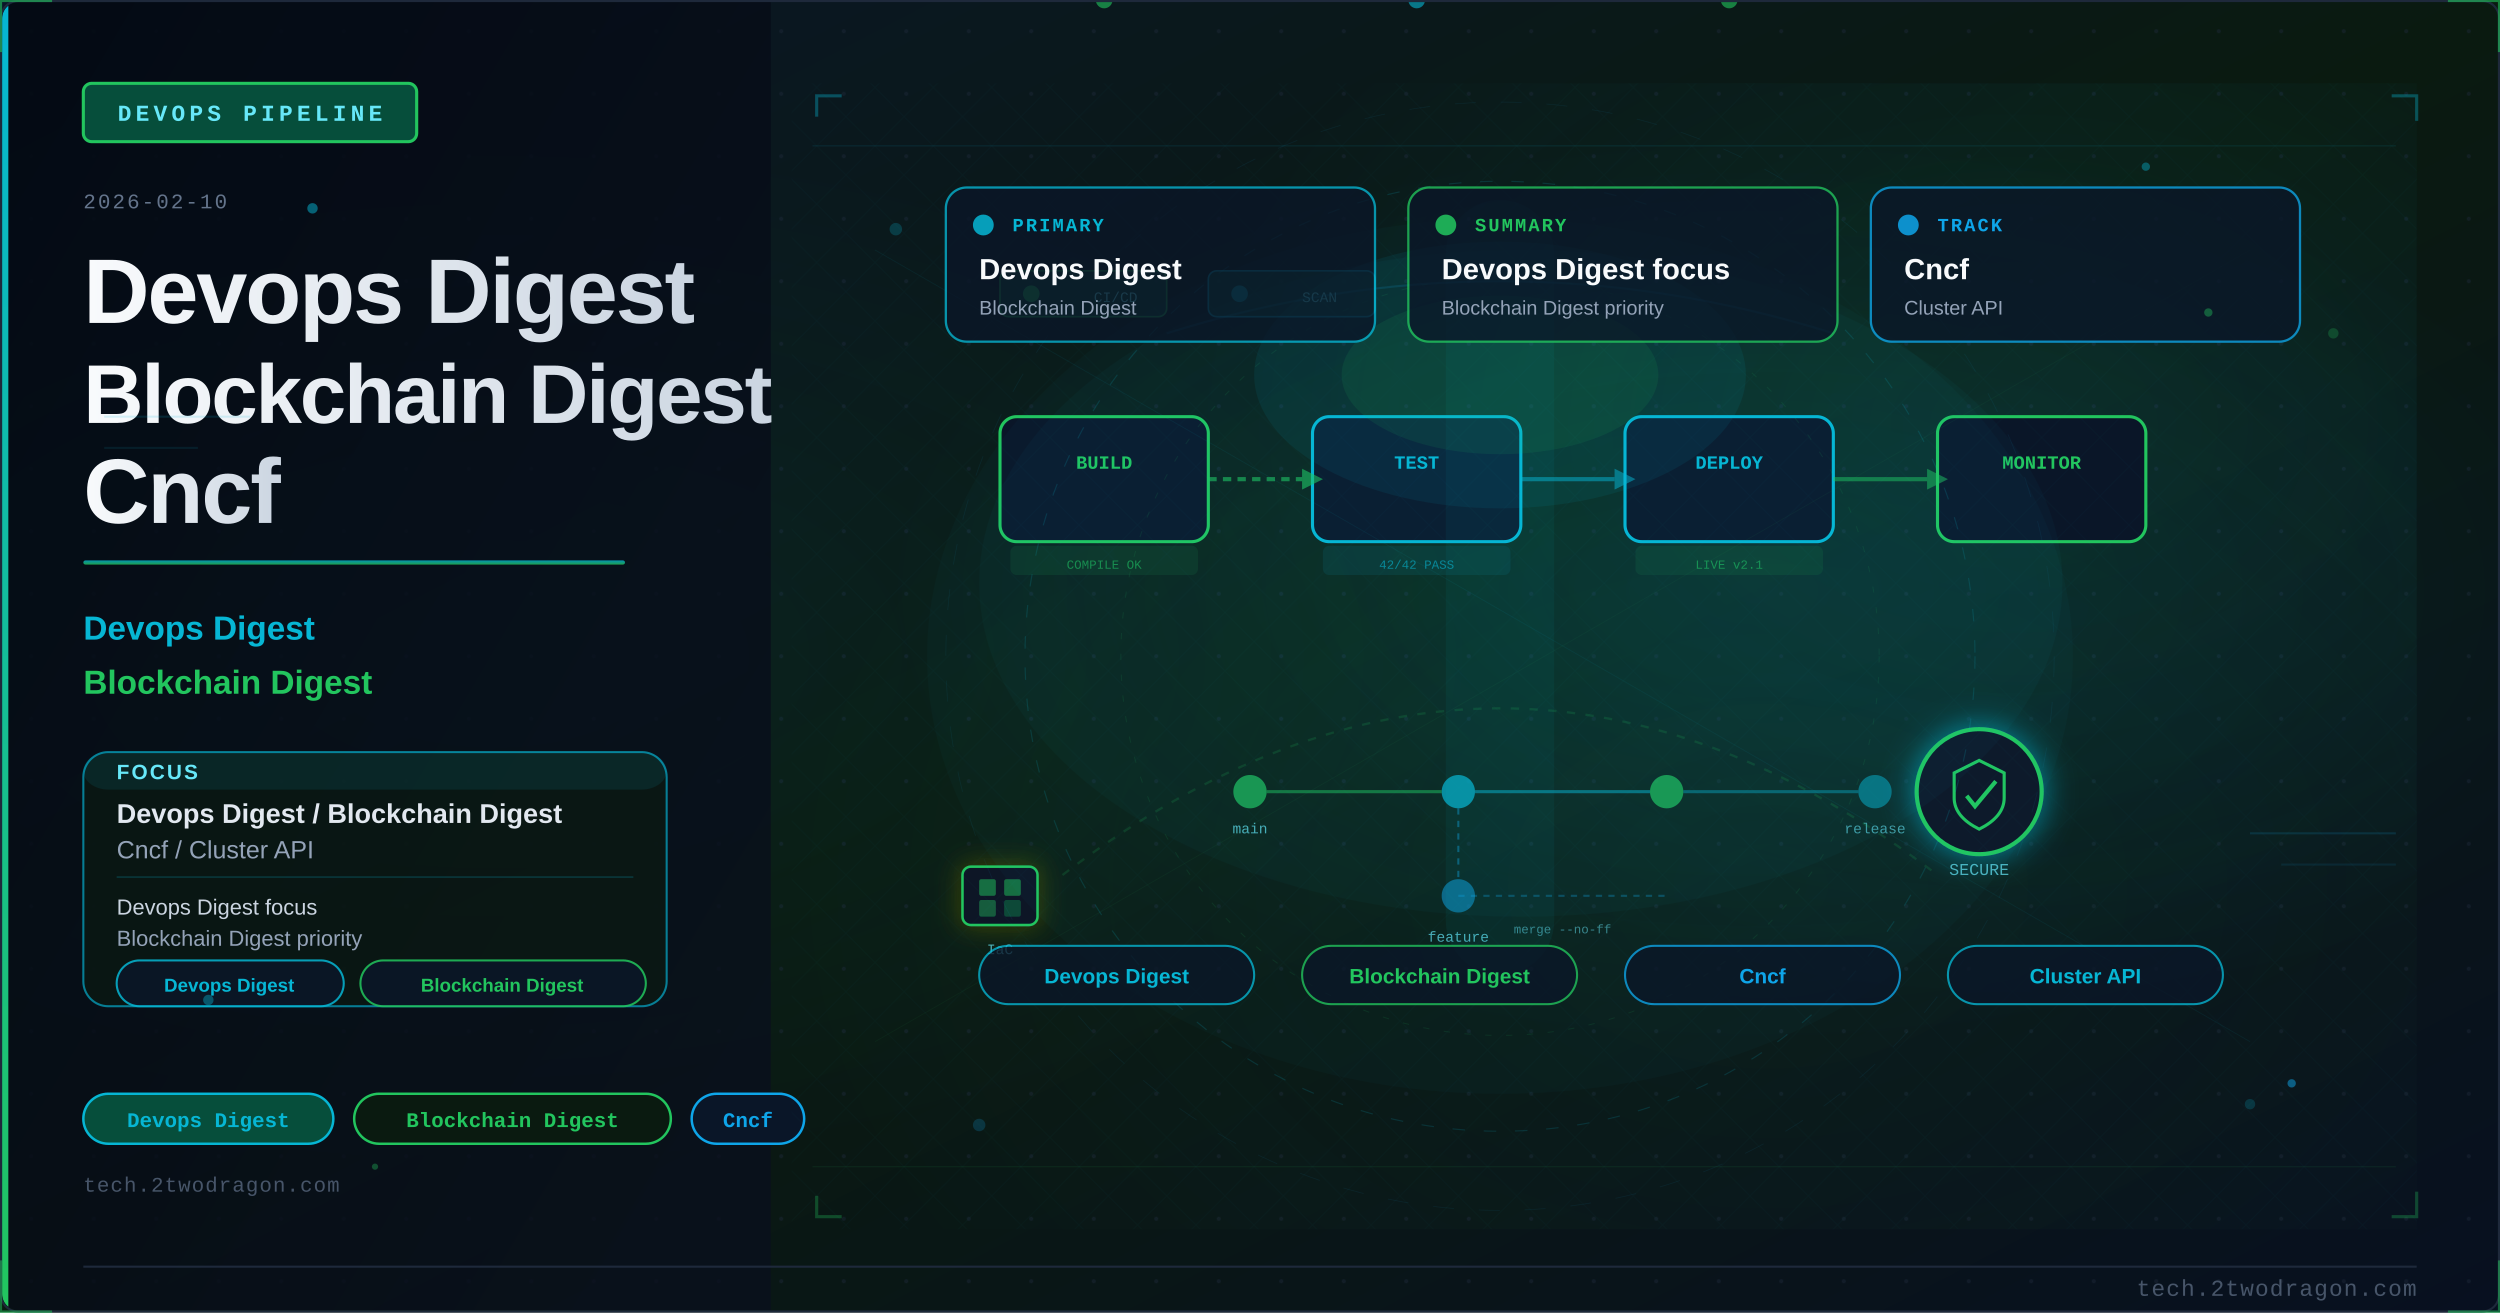
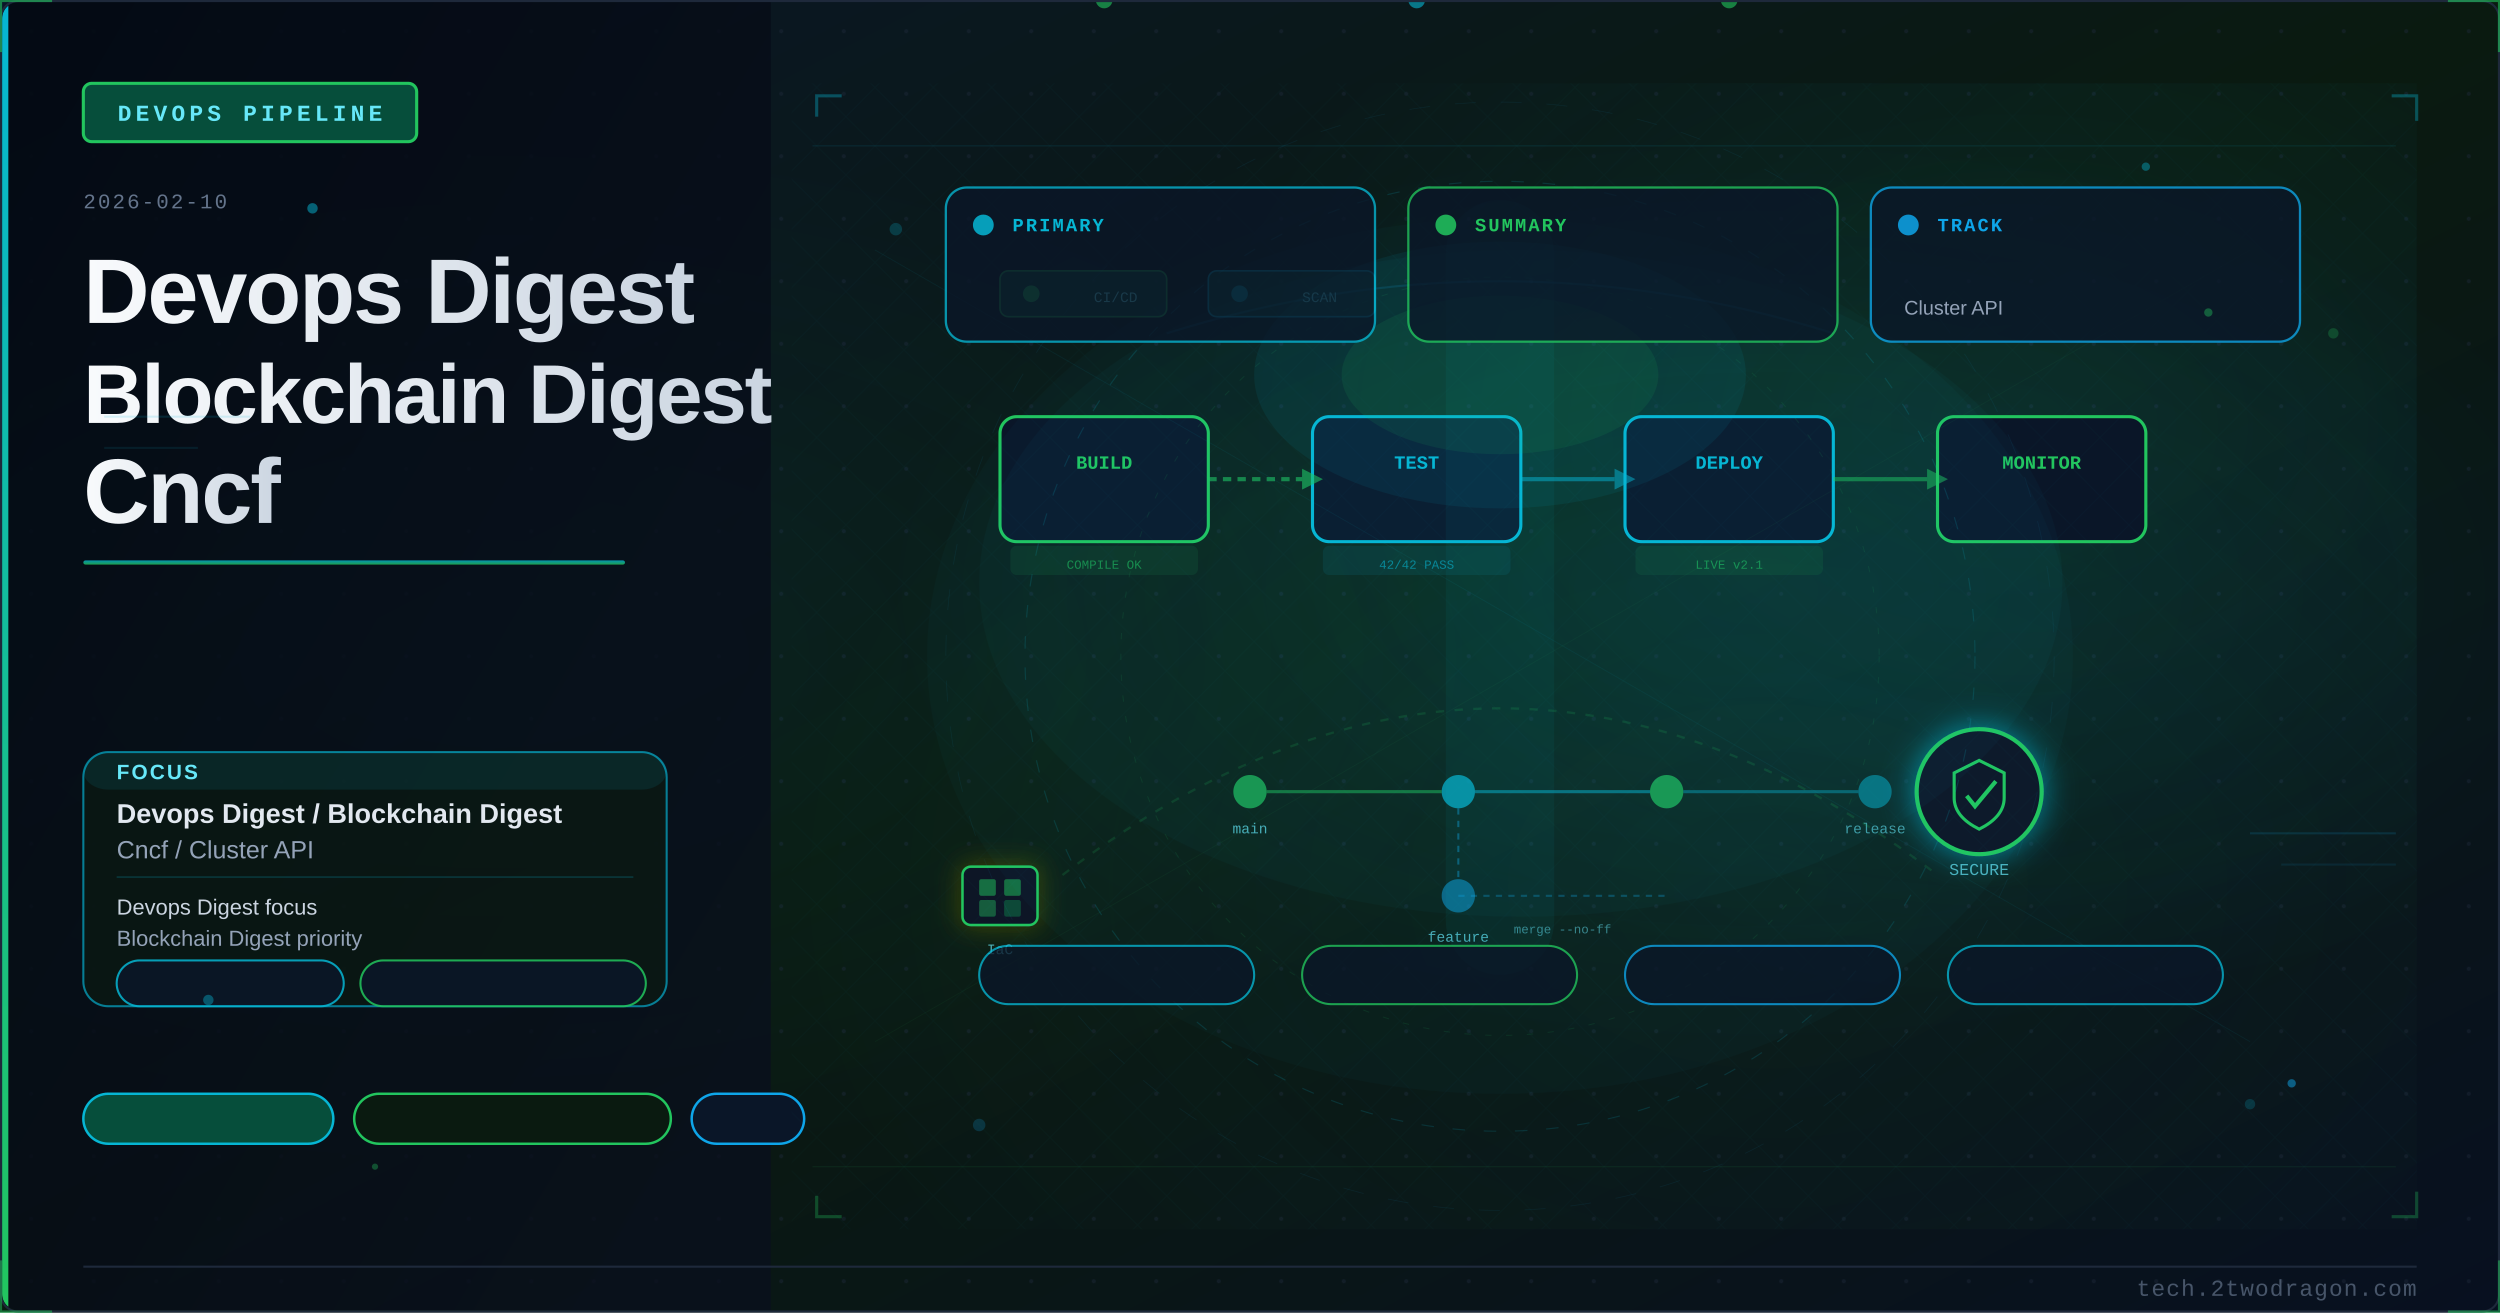
<svg xmlns="http://www.w3.org/2000/svg" viewBox="0 0 1200 630" width="1200" height="630">
  <defs>
    <linearGradient id="ubeeb60bg" x1="0%" y1="0%" x2="100%" y2="100%">
      <stop offset="0%" style="stop-color:#0a1628" />
      <stop offset="50%" style="stop-color:#0a1a10" />
      <stop offset="100%" style="stop-color:#081020" />
    </linearGradient>
    <linearGradient id="ubeeb60accent" x1="0%" y1="0%" x2="0%" y2="100%">
      <stop offset="0%" style="stop-color:#06b6d4" />
      <stop offset="100%" style="stop-color:#22c55e" />
    </linearGradient>
    <linearGradient id="ubeeb60title" x1="0%" y1="0%" x2="100%" y2="0%">
      <stop offset="0%" style="stop-color:#f8fafc" />
      <stop offset="100%" style="stop-color:#cbd5e1" />
    </linearGradient>
    <linearGradient id="ubeeb60panel" x1="0%" y1="0%" x2="100%" y2="100%">
      <stop offset="0%" style="stop-color:#020810;stop-opacity:0.85" />
      <stop offset="100%" style="stop-color:#0a0f1e;stop-opacity:0.75" />
    </linearGradient>
    <radialGradient id="ubeeb60ambientL" cx="20%" cy="50%" r="40%">
      <stop offset="0%" style="stop-color:#06b6d4;stop-opacity:0.06" />
      <stop offset="100%" style="stop-color:#06b6d4;stop-opacity:0" />
    </radialGradient>
    <radialGradient id="ubeeb60ambientR" cx="70%" cy="45%" r="35%">
      <stop offset="0%" style="stop-color:#06b6d4;stop-opacity:0.08" />
      <stop offset="100%" style="stop-color:#06b6d4;stop-opacity:0" />
    </radialGradient>
    <filter id="ubeeb60glow" x="-100%" y="-100%" width="300%" height="300%">
      <feDropShadow dx="0" dy="0" stdDeviation="8" flood-color="#06b6d4" flood-opacity="0.7" />
    </filter>
    <filter id="ubeeb60blur" x="-50%" y="-50%" width="200%" height="200%">
      <feGaussianBlur stdDeviation="12" />
    </filter>
    <filter id="ubeeb60textglow" x="-20%" y="-20%" width="140%" height="140%">
      <feDropShadow dx="0" dy="0" stdDeviation="4" flood-color="#06b6d4" flood-opacity="0.5" />
    </filter>
    <filter id="ubeeb60fxGlow" x="-50%" y="-50%" width="200%" height="200%">
      <feGaussianBlur stdDeviation="6" result="b" />
      <feColorMatrix in="b" type="matrix" values="1.2 0.4 0 0 0 0.5 0.6 0 0 0 0 0 0 0 0 0 0 0 0.85 0" result="g" />
      <feMerge>
        <feMergeNode in="g" />
        <feMergeNode in="SourceGraphic" />
      </feMerge>
    </filter>
    <filter id="ubeeb60fxRed" x="-60%" y="-60%" width="220%" height="220%">
      <feGaussianBlur stdDeviation="8" result="b" />
      <feColorMatrix in="b" type="matrix" values="1.3 0 0 0 0.7 0 0 0 0 0 0 0 0 0 0 0 0 0 0.95 0" result="g" />
      <feMerge>
        <feMergeNode in="g" />
        <feMergeNode in="SourceGraphic" />
      </feMerge>
    </filter>
    <radialGradient id="ubeeb60sceneGlow1" cx="75%" cy="30%" r="50%">
      <stop offset="0%" stop-color="#06b6d4" stop-opacity="0.15" />
      <stop offset="100%" stop-color="#06b6d4" stop-opacity="0" />
    </radialGradient>
    <radialGradient id="ubeeb60sceneGlow2" cx="60%" cy="70%" r="60%">
      <stop offset="0%" stop-color="#22c55e" stop-opacity="0.10" />
      <stop offset="100%" stop-color="#22c55e" stop-opacity="0" />
    </radialGradient>
    <pattern id="ubeeb60dots" x="0" y="0" width="30" height="30" patternUnits="userSpaceOnUse">
      <circle cx="15" cy="15" r="1" fill="#1e293b" opacity="0.7" />
    </pattern>
    <clipPath id="ubeeb60clip">
      <rect x="1" y="1" width="1198" height="628" rx="8" ry="8" />
    </clipPath>
    <style>
      @keyframes ubeeb60floatUp { 0%{transform:translateY(0);opacity:0.9} 85%{opacity:0.5} 100%{transform:translateY(-80px);opacity:0} }
      @keyframes ubeeb60pulse { 0%,100%{opacity:0.5} 50%{opacity:1} }
      @keyframes ubeeb60crackFx { 0%,100%{stroke-opacity:0.6} 50%{stroke-opacity:1} }
      @keyframes ubeeb60glimmer { 0%{opacity:0.3} 50%{opacity:0.85} 100%{opacity:0.3} }
      @keyframes ubeeb60dash { to{stroke-dashoffset:-20} }
      @keyframes ubeeb60rotSpin { from{transform:rotate(0deg)} to{transform:rotate(360deg)} }
      .ubeeb60fa { animation: ubeeb60floatUp 3.2s ease-in infinite; }
      .ubeeb60fb { animation: ubeeb60floatUp 3.8s ease-in infinite; animation-delay:0.9s; }
      .ubeeb60fc { animation: ubeeb60floatUp 2.9s ease-in infinite; animation-delay:1.7s; }
      .ubeeb60crack { animation: ubeeb60crackFx 1.9s ease-in-out infinite; }
      .ubeeb60blink { animation: ubeeb60pulse 2.2s ease-in-out infinite; }
    </style>
  </defs>
  <rect width="1200" height="630" fill="url(#ubeeb60bg)" />
  <g clip-path="url(#ubeeb60clip)">
    <rect width="1200" height="630" fill="url(#ubeeb60dots)" opacity="0.6" />
    <rect width="1200" height="630" fill="url(#ubeeb60ambientL)" />
    <rect width="1200" height="630" fill="url(#ubeeb60ambientR)" />
    <rect x="0" y="0" width="370" height="630" fill="url(#ubeeb60panel)" />
    <rect x="0" y="0" width="4" height="630" fill="url(#ubeeb60accent)" />
    <rect x="40" y="40" width="160" height="28" rx="4" fill="#064e3b" stroke="#22c55e" stroke-width="1.5" />
    <text x="120" y="58" font-family="Courier New, monospace" font-size="11" fill="#67e8f9" text-anchor="middle" letter-spacing="2" font-weight="bold">DEVOPS PIPELINE</text>
    <text x="40" y="100" font-family="Courier New, monospace" font-size="10" fill="#64748b" letter-spacing="1">2026-02-10</text>
    <text x="40" y="155" font-family="Segoe UI, Arial, sans-serif" font-size="44" fill="url(#ubeeb60title)" font-weight="700" letter-spacing="-1">Devops Digest</text>
    <text x="40" y="203" font-family="Segoe UI, Arial, sans-serif" font-size="40" fill="url(#ubeeb60title)" font-weight="700" letter-spacing="-1">Blockchain Digest</text>
    <text x="40" y="251" font-family="Segoe UI, Arial, sans-serif" font-size="44" fill="url(#ubeeb60title)" font-weight="700" letter-spacing="-1">Cncf</text>
    <rect x="40" y="269" width="260" height="2" rx="1" fill="url(#ubeeb60accent)" opacity="0.8" />
-     <text x="40" y="307" font-family="Segoe UI, Arial, sans-serif" font-size="16" fill="#06b6d4" font-weight="600">Devops Digest</text>
-     <text x="40" y="333" font-family="Segoe UI, Arial, sans-serif" font-size="16" fill="#22c55e" font-weight="600">Blockchain Digest</text>
    <rect x="40" y="361" width="280" height="122" rx="12" fill="#0a1a10" stroke="#06b6d4" stroke-width="1" opacity="0.66" />
    <rect x="40" y="361" width="280" height="18" rx="12" fill="#06b6d4" opacity="0.10" />
    <text x="56" y="374" font-family="Segoe UI, Arial, sans-serif" font-size="10" fill="#67e8f9" font-weight="700" letter-spacing="1">FOCUS</text>
    <text x="56" y="395" font-family="Segoe UI, Arial, sans-serif" font-size="13" fill="#e2e8f0" font-weight="600">Devops Digest / Blockchain Digest</text>
    <text x="56" y="412" font-family="Segoe UI, Arial, sans-serif" font-size="12" fill="#94a3b8">Cncf / Cluster API</text>
    <line x1="56" y1="421" x2="304" y2="421" stroke="#06b6d4" stroke-width="0.8" opacity="0.20" />
    <text x="56" y="439" font-family="Segoe UI, Arial, sans-serif" font-size="10.5" fill="#cbd5e1">Devops Digest focus</text>
    <text x="56" y="454" font-family="Segoe UI, Arial, sans-serif" font-size="10.5" fill="#94a3b8">Blockchain Digest priority</text>
    <rect x="56" y="461" width="109" height="22" rx="11" fill="#0a1628" stroke="#06b6d4" stroke-width="1" opacity="0.85" />
-     <text x="110" y="476" font-family="Segoe UI, Arial, sans-serif" font-size="9" fill="#06b6d4" text-anchor="middle" font-weight="600">Devops Digest</text>
    <rect x="173" y="461" width="137" height="22" rx="11" fill="#0a1628" stroke="#22c55e" stroke-width="1" opacity="0.85" />
-     <text x="241" y="476" font-family="Segoe UI, Arial, sans-serif" font-size="9" fill="#22c55e" text-anchor="middle" font-weight="600">Blockchain Digest</text>
    <rect x="40" y="525" width="120" height="24" rx="12" fill="#064e3b" stroke="#06b6d4" stroke-width="1.2" />
-     <text x="100" y="541" font-family="Courier New, monospace" font-size="10" fill="#06b6d4" text-anchor="middle" font-weight="bold">Devops Digest</text>
    <rect x="170" y="525" width="152" height="24" rx="12" fill="#0a1a10" stroke="#22c55e" stroke-width="1.2" />
-     <text x="246" y="541" font-family="Courier New, monospace" font-size="10" fill="#22c55e" text-anchor="middle" font-weight="bold">Blockchain Digest</text>
    <rect x="332" y="525" width="54" height="24" rx="12" fill="#0a1628" stroke="#0ea5e9" stroke-width="1.2" />
-     <text x="359" y="541" font-family="Courier New, monospace" font-size="10" fill="#0ea5e9" text-anchor="middle" font-weight="bold">Cncf</text>
-     <text x="40" y="572" font-family="Courier New, monospace" font-size="10" fill="#475569" letter-spacing="0.5">tech.2twodragon.com</text>
    <rect x="380" y="40" width="780" height="550" fill="url(#ubeeb60sceneGlow1)" opacity="0.6" />
    <rect x="380" y="40" width="780" height="550" fill="url(#ubeeb60sceneGlow2)" opacity="0.5" />
    <rect x="480" y="200" width="100" height="60" rx="8" fill="#0a1628" stroke="#22c55e" stroke-width="1.5" />
    <text x="530" y="225" font-family="Courier New, monospace" font-size="9" fill="#22c55e" text-anchor="middle" font-weight="bold">BUILD</text>
    <circle cx="530" y="248" r="4" fill="#22c55e" opacity="0.6" style="animation: ubeeb60pulse 2s ease-in-out infinite" />
    <rect x="630" y="200" width="100" height="60" rx="8" fill="#0a1628" stroke="#06b6d4" stroke-width="1.5" />
    <text x="680" y="225" font-family="Courier New, monospace" font-size="9" fill="#06b6d4" text-anchor="middle" font-weight="bold">TEST</text>
    <circle cx="680" y="248" r="4" fill="#06b6d4" opacity="0.6" />
    <rect x="780" y="200" width="100" height="60" rx="8" fill="#0a1628" stroke="#06b6d4" stroke-width="1.5" />
    <text x="830" y="225" font-family="Courier New, monospace" font-size="9" fill="#06b6d4" text-anchor="middle" font-weight="bold">DEPLOY</text>
    <circle cx="830" y="248" r="4" fill="#22c55e" opacity="0.6" />
    <rect x="930" y="200" width="100" height="60" rx="8" fill="#0a1628" stroke="#22c55e" stroke-width="1.5" />
    <text x="980" y="225" font-family="Courier New, monospace" font-size="9" fill="#22c55e" text-anchor="middle" font-weight="bold">MONITOR</text>
    <line x1="580" y1="230" x2="625" y2="230" stroke="#22c55e" stroke-width="2" opacity="0.6" stroke-dasharray="4 3" style="animation: ubeeb60dash 1.5s linear infinite" />
    <polygon points="625,225 635,230 625,235" fill="#22c55e" opacity="0.6" />
    <line x1="730" y1="230" x2="775" y2="230" stroke="#06b6d4" stroke-width="2" opacity="0.5" />
    <polygon points="775,225 785,230 775,235" fill="#06b6d4" opacity="0.5" />
    <line x1="880" y1="230" x2="925" y2="230" stroke="#22c55e" stroke-width="2" opacity="0.5" />
    <polygon points="925,225 935,230 925,235" fill="#22c55e" opacity="0.5" />
    <circle cx="600" cy="380" r="8" fill="#22c55e" opacity="0.7" />
    <circle cx="700" cy="380" r="8" fill="#06b6d4" opacity="0.7" />
    <circle cx="800" cy="380" r="8" fill="#22c55e" opacity="0.7" />
    <circle cx="700" cy="430" r="8" fill="#0ea5e9" opacity="0.5" />
    <line x1="608" y1="380" x2="692" y2="380" stroke="#22c55e" stroke-width="1.5" opacity="0.5" />
    <line x1="708" y1="380" x2="792" y2="380" stroke="#06b6d4" stroke-width="1.5" opacity="0.5" />
    <line x1="700" y1="388" x2="700" y2="422" stroke="#0ea5e9" stroke-width="1" opacity="0.4" stroke-dasharray="3 3" />
    <text x="600" y="400" font-family="Courier New, monospace" font-size="7" fill="#67e8f9" text-anchor="middle" opacity="0.7">main</text>
    <text x="700" y="452" font-family="Courier New, monospace" font-size="7" fill="#67e8f9" text-anchor="middle" opacity="0.7">feature</text>
    <g filter="url(#ubeeb60glow)" transform="translate(950,380)">
      <circle cx="0" cy="0" r="30" fill="#0a1628" stroke="#22c55e" stroke-width="2" />
      <path d="M0,-15 L12,-9 L12,3 Q12,12 0,18 Q-12,12 -12,3 L-12,-9 Z" fill="none" stroke="#22c55e" stroke-width="1.5" />
      <polyline points="-6,2 -2,7 8,-5" fill="none" stroke="#22c55e" stroke-width="2" />
    </g>
    <text x="950" y="420" font-family="Courier New, monospace" font-size="8" fill="#67e8f9" text-anchor="middle" opacity="0.7">SECURE</text>
    <rect x="485" y="262" width="90" height="14" rx="3" fill="#22c55e" opacity="0.1" />
    <text x="530" y="273" font-family="Courier New, monospace" font-size="6" fill="#22c55e" text-anchor="middle" opacity="0.6">COMPILE OK</text>
    <rect x="635" y="262" width="90" height="14" rx="3" fill="#06b6d4" opacity="0.1" />
    <text x="680" y="273" font-family="Courier New, monospace" font-size="6" fill="#06b6d4" text-anchor="middle" opacity="0.6">42/42 PASS</text>
    <rect x="785" y="262" width="90" height="14" rx="3" fill="#22c55e" opacity="0.1" />
    <text x="830" y="273" font-family="Courier New, monospace" font-size="6" fill="#22c55e" text-anchor="middle" opacity="0.6">LIVE v2.1</text>
    <rect x="480" y="130" width="80" height="22" rx="4" fill="#064e3b" stroke="#22c55e" stroke-width="0.8" opacity="0.6" />
    <circle cx="495" cy="141" r="4" fill="#22c55e" opacity="0.6" />
    <text x="525" y="145" font-family="Courier New, monospace" font-size="7" fill="#67e8f9" opacity="0.7">CI/CD</text>
    <rect x="580" y="130" width="80" height="22" rx="4" fill="#064e3b" stroke="#06b6d4" stroke-width="0.8" opacity="0.6" />
    <circle cx="595" cy="141" r="4" fill="#06b6d4" opacity="0.5" class="ubeeb60blink" />
    <text x="625" y="145" font-family="Courier New, monospace" font-size="7" fill="#67e8f9" opacity="0.7">SCAN</text>
    <g transform="translate(480,430)" filter="url(#ubeeb60fxGlow)">
      <rect x="-18" y="-14" width="36" height="28" rx="4" fill="#0a1628" stroke="#22c55e" stroke-width="1.2" />
      <rect x="-10" y="-8" width="8" height="8" rx="1" fill="#22c55e" opacity="0.5" />
      <rect x="2" y="-8" width="8" height="8" rx="1" fill="#22c55e" opacity="0.5" />
      <rect x="-10" y="2" width="8" height="8" rx="1" fill="#22c55e" opacity="0.4" />
      <rect x="2" y="2" width="8" height="8" rx="1" fill="#22c55e" opacity="0.3" />
    </g>
    <text x="480" y="458" font-family="Courier New, monospace" font-size="7" fill="#67e8f9" text-anchor="middle" opacity="0.7">IaC</text>
    <circle cx="900" cy="380" r="8" fill="#06b6d4" opacity="0.5" />
    <line x1="808" y1="380" x2="892" y2="380" stroke="#06b6d4" stroke-width="1.5" opacity="0.4" />
    <text x="900" y="400" font-family="Courier New, monospace" font-size="7" fill="#67e8f9" text-anchor="middle" opacity="0.6">release</text>
    <line x1="700" y1="430" x2="800" y2="430" stroke="#0ea5e9" stroke-width="1" opacity="0.3" stroke-dasharray="3 3" />
    <text x="750" y="448" font-family="Courier New, monospace" font-size="6" fill="#67e8f9" text-anchor="middle" opacity="0.5">merge --no-ff</text>
    <ellipse cx="730" cy="280" rx="260" ry="160" fill="#06b6d4" opacity="0.035" />
    <defs>
      <pattern id="ubeeb60mesh" x="0" y="0" width="28" height="28" patternUnits="userSpaceOnUse">
        <path d="M 0 14 L 14 0 L 28 14 L 14 28 Z" fill="none" stroke="#06b6d4" stroke-width="0.35" opacity="0.12" />
      </pattern>
    </defs>
    <rect x="380" y="40" width="780" height="550" fill="url(#ubeeb60mesh)" opacity="0.25" />
    <circle cx="720" cy="315" r="228" fill="none" stroke="#06b6d4" stroke-width="0.55" stroke-dasharray="6 9" opacity="0.16" />
    <circle cx="720" cy="315" r="182" fill="none" stroke="#22c55e" stroke-width="0.45" stroke-dasharray="3 7" opacity="0.11" />
    <circle cx="720" cy="315" r="266" fill="none" stroke="#0ea5e9" stroke-width="0.35" stroke-dasharray="10 12" opacity="0.08" />
    <line x1="390" y1="70" x2="1150" y2="70" stroke="#06b6d4" stroke-width="0.6" opacity="0.10" />
    <line x1="390" y1="560" x2="1150" y2="560" stroke="#22c55e" stroke-width="0.6" opacity="0.08" />
    <line x1="420" y1="120" x2="1080" y2="500" stroke="#06b6d4" stroke-width="0.35" opacity="0.08" />
    <line x1="1080" y1="120" x2="420" y2="500" stroke="#22c55e" stroke-width="0.35" opacity="0.06" />
    <polyline points="392,56 392,46 404,46" fill="none" stroke="#06b6d4" stroke-width="1.5" opacity="0.35" />
    <polyline points="1148,46 1160,46 1160,58" fill="none" stroke="#06b6d4" stroke-width="1.5" opacity="0.35" />
    <polyline points="392,574 392,584 404,584" fill="none" stroke="#22c55e" stroke-width="1.5" opacity="0.30" />
    <polyline points="1148,584 1160,584 1160,572" fill="none" stroke="#22c55e" stroke-width="1.5" opacity="0.30" />
    <ellipse cx="720" cy="315" rx="275" ry="210" fill="#06b6d4" opacity="0.03" />
    <circle cx="430" cy="110" r="3" fill="#06b6d4" opacity="0.22" />
    <circle cx="1120" cy="160" r="2.5" fill="#22c55e" opacity="0.24" />
    <circle cx="470" cy="540" r="3" fill="#0ea5e9" opacity="0.20" />
    <circle cx="1080" cy="530" r="2.5" fill="#06b6d4" opacity="0.20" />
    <rect x="694" y="96" width="52" height="372" rx="26" fill="#06b6d4" opacity="0.06" />
    <ellipse cx="720" cy="180" rx="118" ry="64" fill="#06b6d4" opacity="0.08" />
    <ellipse cx="720" cy="180" rx="76" ry="38" fill="#22c55e" opacity="0.10" />
    <path d="M 510 420 Q 720 260 930 420" fill="none" stroke="#22c55e" stroke-width="1.1" opacity="0.16" stroke-dasharray="4 5" />
    <path d="M 560 160 Q 720 110 880 160" fill="none" stroke="#0ea5e9" stroke-width="1" opacity="0.15" />
    <rect x="454" y="90" width="206" height="74" rx="10" fill="#0a1628" stroke="#06b6d4" stroke-width="1.1" opacity="0.78" />
    <circle cx="472" cy="108" r="5" fill="#06b6d4" opacity="0.85" />
    <text x="486" y="111" font-family="Courier New, monospace" font-size="9" fill="#06b6d4" font-weight="700" letter-spacing="1">PRIMARY</text>
-     <text x="470" y="134" font-family="Segoe UI, Arial, sans-serif" font-size="14" fill="#f8fafc" font-weight="700">Devops Digest</text>
-     <text x="470" y="151" font-family="Segoe UI, Arial, sans-serif" font-size="9.5" fill="#94a3b8">Blockchain Digest</text>
    <rect x="676" y="90" width="206" height="74" rx="10" fill="#0a1628" stroke="#22c55e" stroke-width="1.1" opacity="0.78" />
    <circle cx="694" cy="108" r="5" fill="#22c55e" opacity="0.85" />
    <text x="708" y="111" font-family="Courier New, monospace" font-size="9" fill="#22c55e" font-weight="700" letter-spacing="1">SUMMARY</text>
-     <text x="692" y="134" font-family="Segoe UI, Arial, sans-serif" font-size="14" fill="#f8fafc" font-weight="700">Devops Digest focus</text>
-     <text x="692" y="151" font-family="Segoe UI, Arial, sans-serif" font-size="9.5" fill="#94a3b8">Blockchain Digest priority</text>
    <rect x="898" y="90" width="206" height="74" rx="10" fill="#0a1628" stroke="#0ea5e9" stroke-width="1.1" opacity="0.78" />
    <circle cx="916" cy="108" r="5" fill="#0ea5e9" opacity="0.85" />
    <text x="930" y="111" font-family="Courier New, monospace" font-size="9" fill="#0ea5e9" font-weight="700" letter-spacing="1">TRACK</text>
-     <text x="914" y="134" font-family="Segoe UI, Arial, sans-serif" font-size="14" fill="#f8fafc" font-weight="700">Cncf</text>
    <text x="914" y="151" font-family="Segoe UI, Arial, sans-serif" font-size="9.5" fill="#94a3b8">Cluster API</text>
    <rect x="470" y="454" width="132" height="28" rx="14" fill="#0a1628" stroke="#06b6d4" stroke-width="1" opacity="0.78" />
-     <text x="536" y="472" font-family="Segoe UI, Arial, sans-serif" font-size="10" fill="#06b6d4" text-anchor="middle" font-weight="700">Devops Digest</text>
    <rect x="625" y="454" width="132" height="28" rx="14" fill="#0a1628" stroke="#22c55e" stroke-width="1" opacity="0.78" />
-     <text x="691" y="472" font-family="Segoe UI, Arial, sans-serif" font-size="10" fill="#22c55e" text-anchor="middle" font-weight="700">Blockchain Digest</text>
    <rect x="780" y="454" width="132" height="28" rx="14" fill="#0a1628" stroke="#0ea5e9" stroke-width="1" opacity="0.78" />
-     <text x="846" y="472" font-family="Segoe UI, Arial, sans-serif" font-size="10" fill="#0ea5e9" text-anchor="middle" font-weight="700">Cncf</text>
    <rect x="935" y="454" width="132" height="28" rx="14" fill="#0a1628" stroke="#06b6d4" stroke-width="1" opacity="0.78" />
-     <text x="1001" y="472" font-family="Segoe UI, Arial, sans-serif" font-size="10" fill="#06b6d4" text-anchor="middle" font-weight="700">Cluster API</text>
    <circle cx="150" cy="100" r="2.5" fill="#06b6d4" opacity="0.5">
      <animate attributeName="opacity" values="0.5;0.15;0.5" dur="3.0s" repeatCount="indefinite" />
    </circle>
    <circle cx="1060" cy="150" r="2.0" fill="#22c55e" opacity="0.4">
      <animate attributeName="opacity" values="0.4;0.12;0.4" dur="2.8s" repeatCount="indefinite" />
    </circle>
    <circle cx="100" cy="480" r="2.5" fill="#06b6d4" opacity="0.4">
      <animate attributeName="opacity" values="0.4;0.12;0.4" dur="3.5s" repeatCount="indefinite" />
    </circle>
    <circle cx="1100" cy="520" r="2.0" fill="#0ea5e9" opacity="0.5">
      <animate attributeName="opacity" values="0.5;0.15;0.5" dur="4.0s" repeatCount="indefinite" />
    </circle>
    <circle cx="180" cy="560" r="1.5" fill="#22c55e" opacity="0.35">
      <animate attributeName="opacity" values="0.35;0.10;0.35" dur="3.2s" repeatCount="indefinite" />
    </circle>
    <circle cx="1030" cy="80" r="2.0" fill="#06b6d4" opacity="0.4">
      <animate attributeName="opacity" values="0.4;0.12;0.4" dur="2.5s" repeatCount="indefinite" />
    </circle>
    <line x1="50" y1="200" x2="120" y2="200" stroke="#06b6d4" stroke-width="1" opacity="0.15" />
    <line x1="50" y1="215" x2="95" y2="215" stroke="#06b6d4" stroke-width="1" opacity="0.1" />
    <line x1="1080" y1="400" x2="1150" y2="400" stroke="#0ea5e9" stroke-width="1" opacity="0.15" />
    <line x1="1095" y1="415" x2="1150" y2="415" stroke="#0ea5e9" stroke-width="1" opacity="0.1" />
    <rect width="1200" height="2" x="0" y="0" fill="#06b6d4" opacity="0">
      <animate attributeName="y" values="-2;632" dur="6s" repeatCount="indefinite" />
      <animate attributeName="opacity" values="0;0.03;0.03;0" dur="6s" repeatCount="indefinite" keyTimes="0;0.1;0.9;1" />
    </rect>
  </g>
  <line x1="40" y1="608" x2="1160" y2="608" stroke="#1e293b" stroke-width="1" />
  <text x="1160" y="622" font-family="Courier New, monospace" font-size="11" fill="#475569" text-anchor="end" letter-spacing="0.5">tech.2twodragon.com</text>
  <rect x="0.5" y="0.5" width="1199" height="629" rx="8" ry="8" fill="none" stroke="#1e293b" stroke-width="1" />
  <polyline points="0,25 0,0 25,0" fill="none" stroke="#22c55e" stroke-width="2" opacity="0.6" />
  <polyline points="1175,0 1200,0 1200,25" fill="none" stroke="#22c55e" stroke-width="2" opacity="0.6" />
  <polyline points="0,605 0,630 25,630" fill="none" stroke="#22c55e" stroke-width="2" opacity="0.5" />
  <polyline points="1175,630 1200,630 1200,605" fill="none" stroke="#22c55e" stroke-width="2" opacity="0.5" />
</svg>
